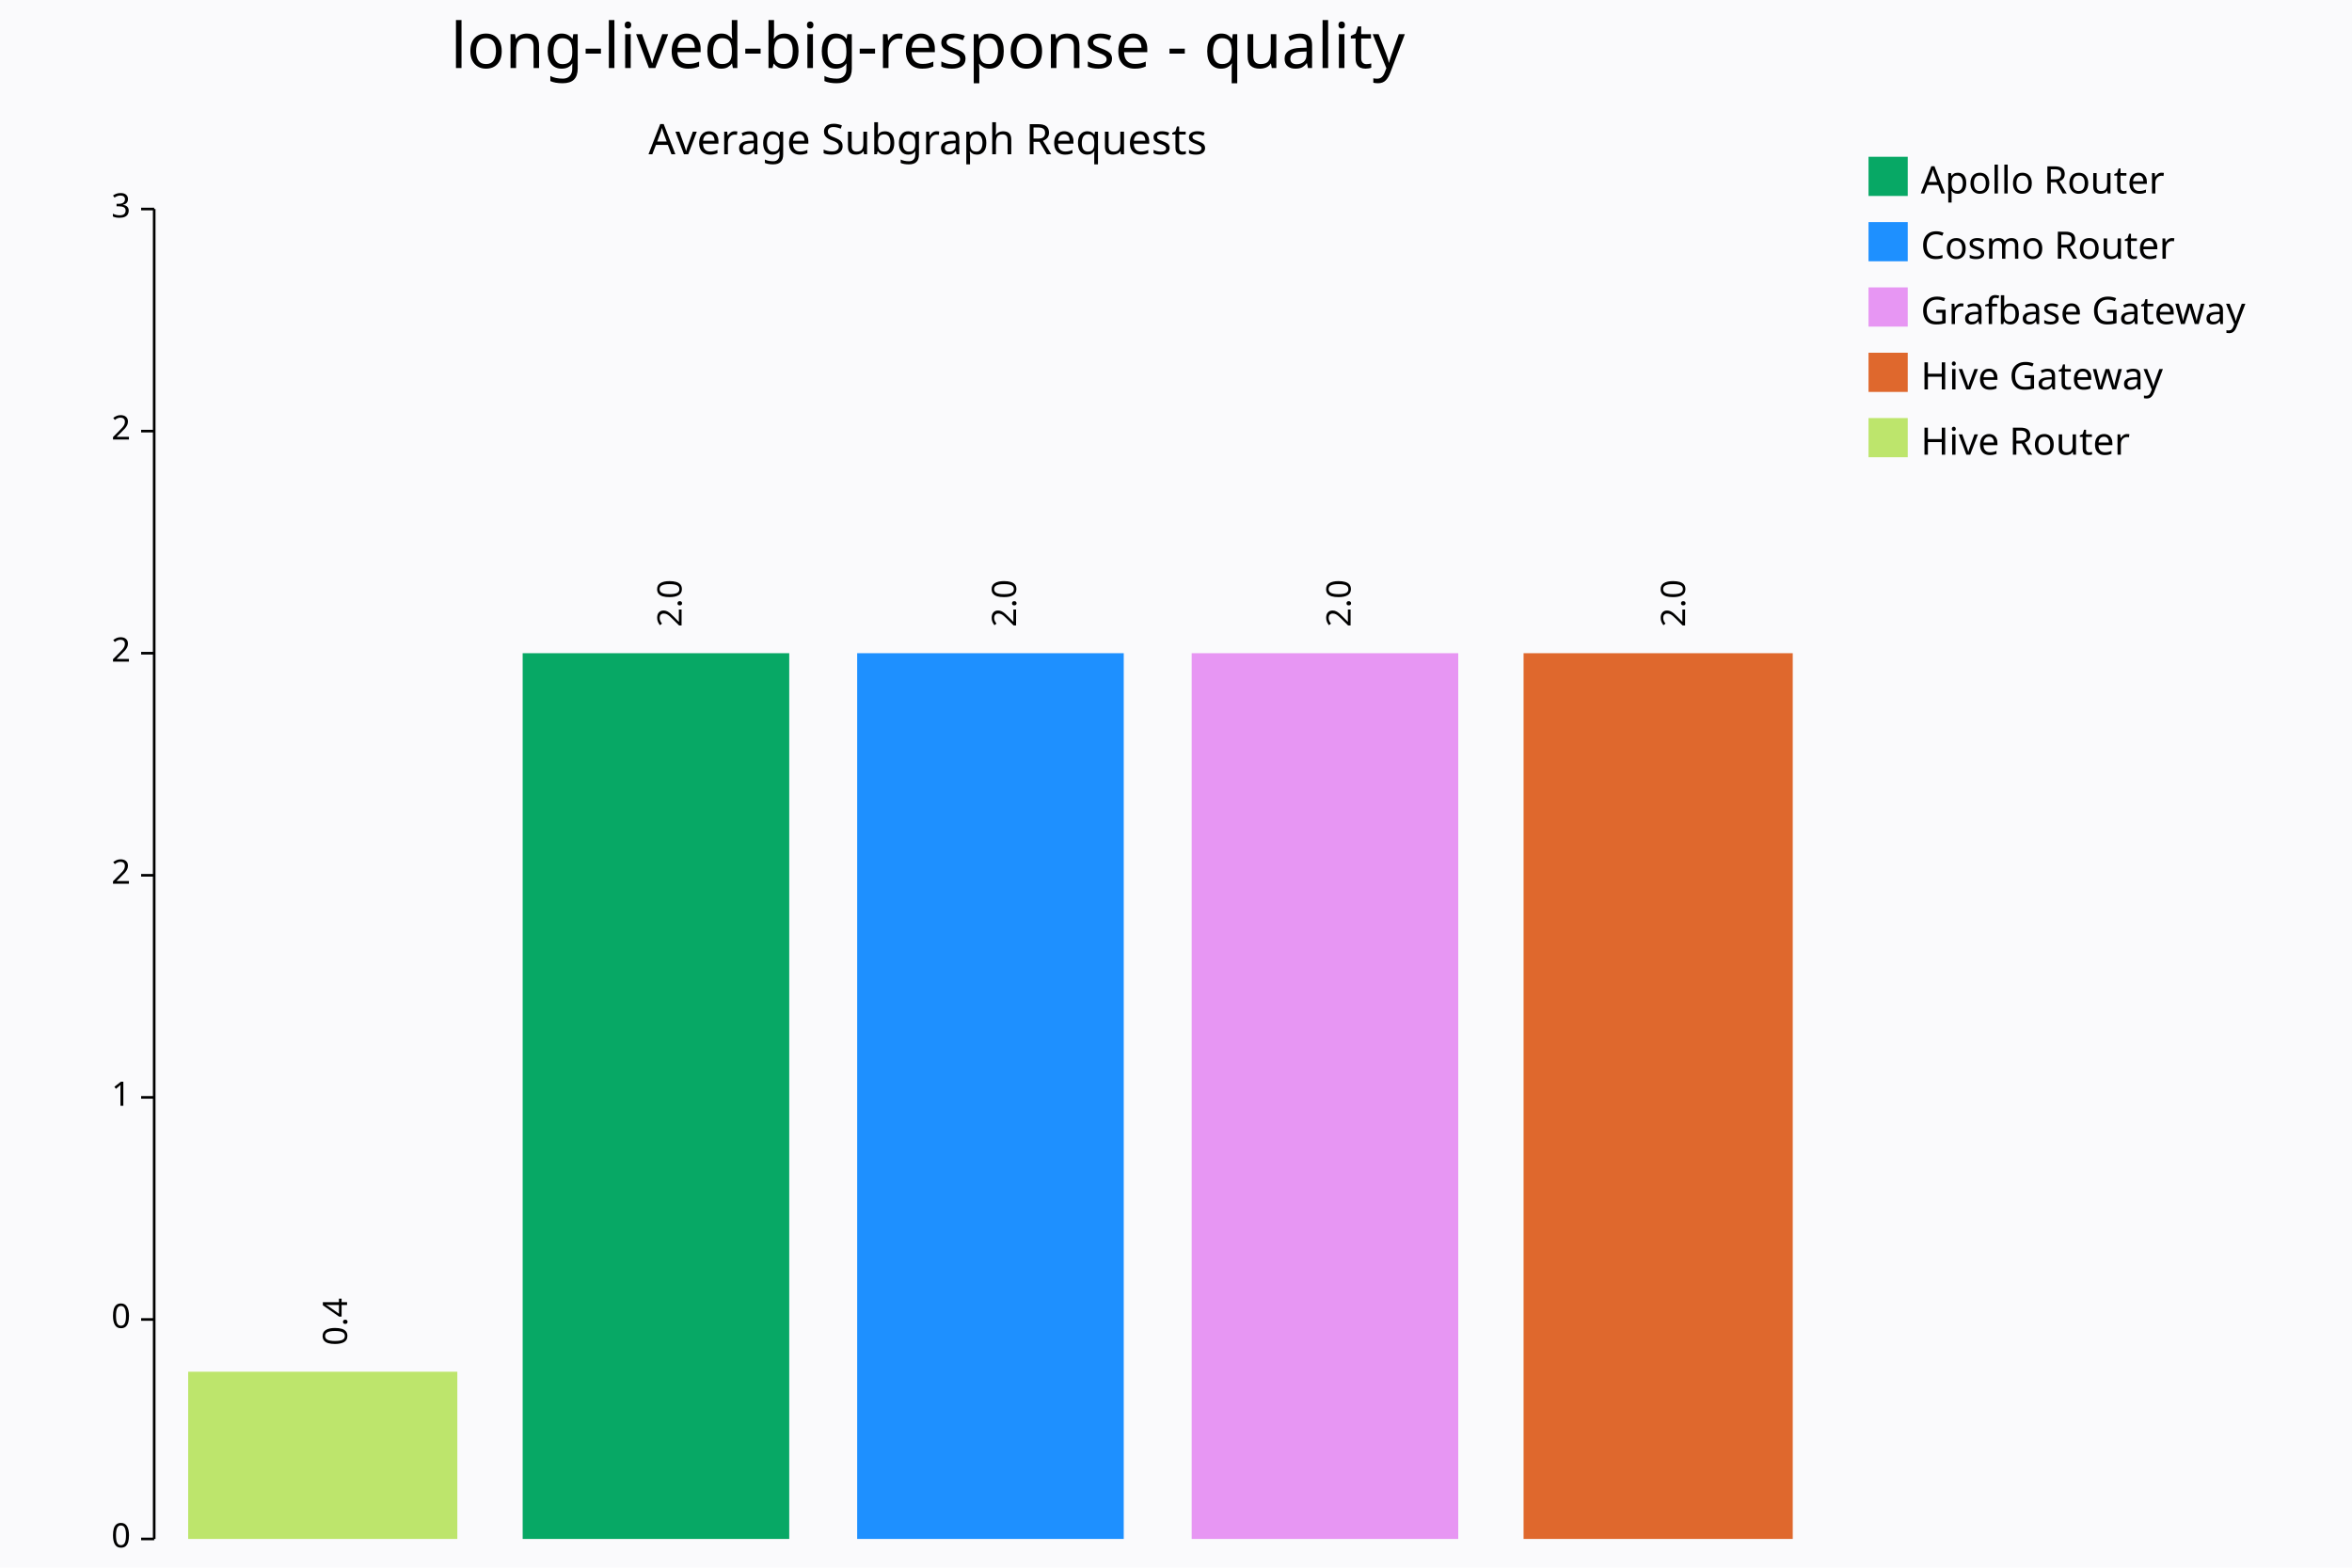
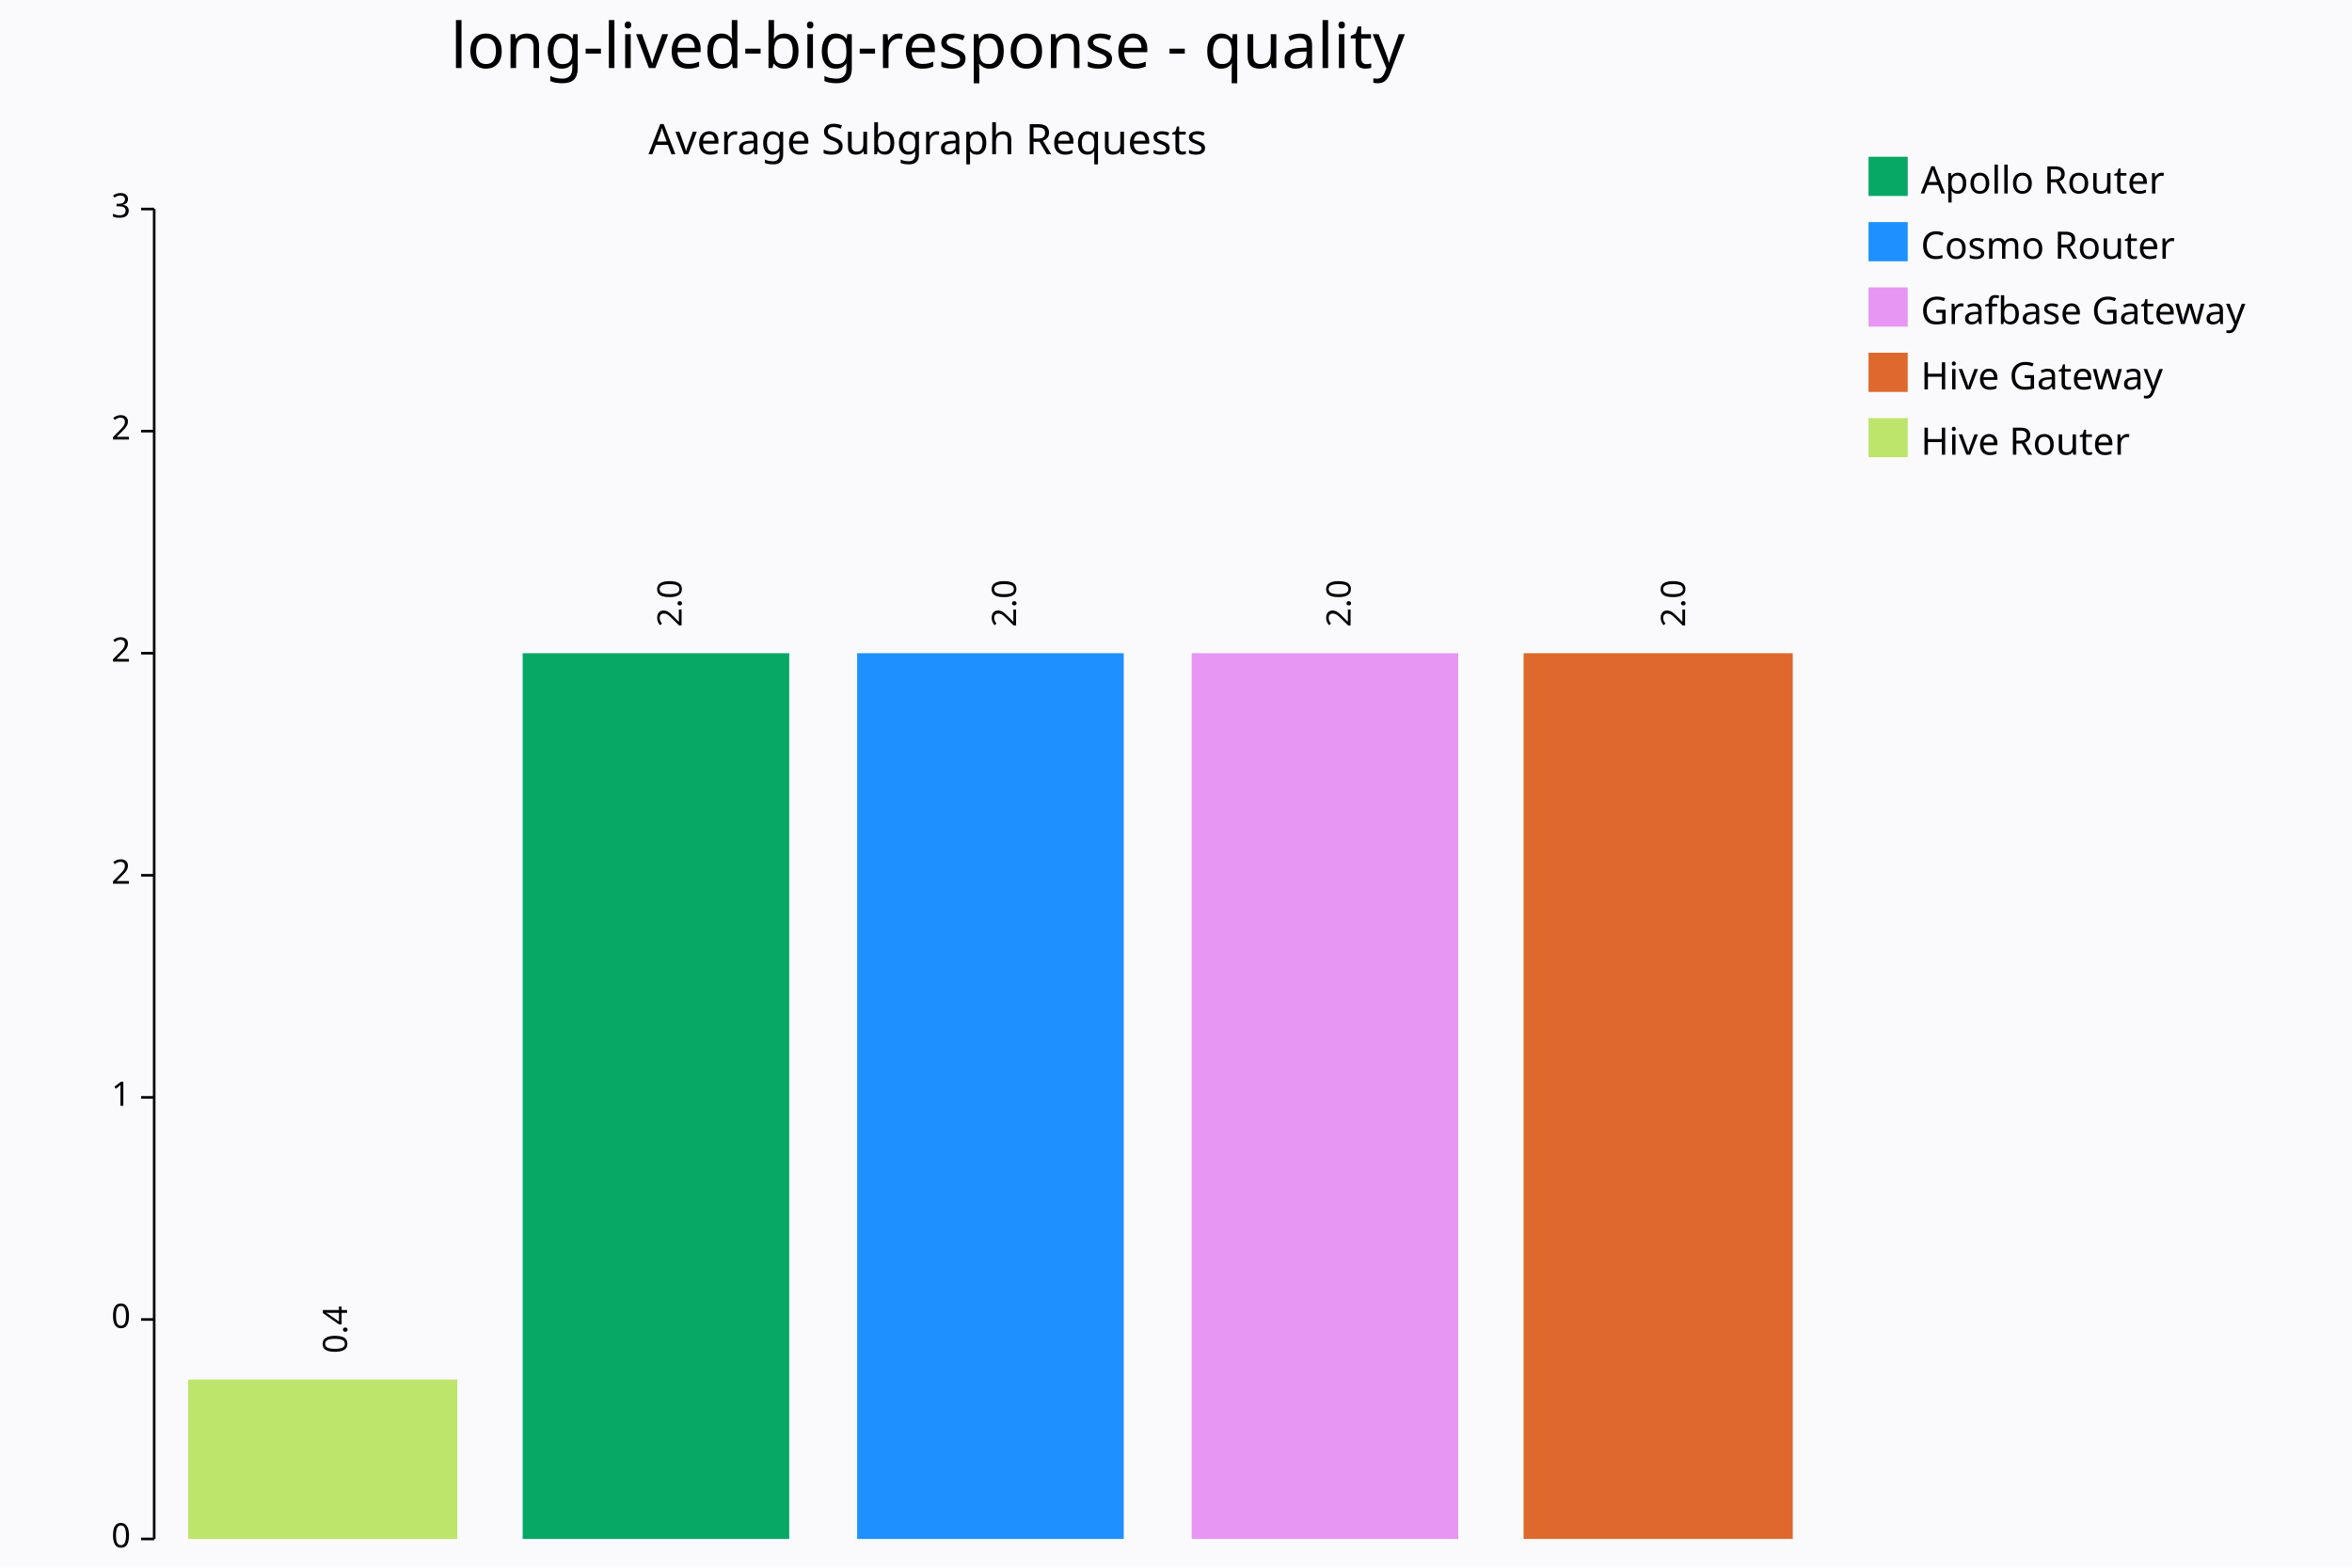
<svg xmlns="http://www.w3.org/2000/svg" width="900" height="600" viewBox="0 0 900 600">
  <rect x="0" y="0" width="900" height="600" opacity="1" fill="#FAFAFC" stroke="none" />
  <text x="355" y="20" dy="0.5ex" text-anchor="middle" font-family="sans-serif" font-size="24.194" opacity="1" fill="#000000">
long-lived-big-response - quality
</text>
  <text x="355" y="55" dy="0.5ex" text-anchor="middle" font-family="sans-serif" font-size="16.129" opacity="1" fill="#000000">
Average Subgraph Requests
</text>
  <polyline fill="none" opacity="1" stroke="#000000" stroke-width="1" points="59,80 59,589 " />
  <text x="50" y="589" dy="0.5ex" text-anchor="end" font-family="sans-serif" font-size="12.903" opacity="1" fill="#000000">
0
</text>
  <polyline fill="none" opacity="1" stroke="#000000" stroke-width="1" points="54,589 59,589 " />
  <text x="50" y="505" dy="0.5ex" text-anchor="end" font-family="sans-serif" font-size="12.903" opacity="1" fill="#000000">
0
</text>
  <polyline fill="none" opacity="1" stroke="#000000" stroke-width="1" points="54,505 59,505 " />
  <text x="50" y="420" dy="0.5ex" text-anchor="end" font-family="sans-serif" font-size="12.903" opacity="1" fill="#000000">
1
</text>
  <polyline fill="none" opacity="1" stroke="#000000" stroke-width="1" points="54,420 59,420 " />
  <text x="50" y="335" dy="0.5ex" text-anchor="end" font-family="sans-serif" font-size="12.903" opacity="1" fill="#000000">
2
</text>
  <polyline fill="none" opacity="1" stroke="#000000" stroke-width="1" points="54,335 59,335 " />
  <text x="50" y="250" dy="0.5ex" text-anchor="end" font-family="sans-serif" font-size="12.903" opacity="1" fill="#000000">
2
</text>
  <polyline fill="none" opacity="1" stroke="#000000" stroke-width="1" points="54,250 59,250 " />
  <text x="50" y="165" dy="0.5ex" text-anchor="end" font-family="sans-serif" font-size="12.903" opacity="1" fill="#000000">
2
</text>
  <polyline fill="none" opacity="1" stroke="#000000" stroke-width="1" points="54,165 59,165 " />
  <text x="50" y="80" dy="0.5ex" text-anchor="end" font-family="sans-serif" font-size="12.903" opacity="1" fill="#000000">
3
</text>
  <polyline fill="none" opacity="1" stroke="#000000" stroke-width="1" points="54,80 59,80 " />
-   <rect x="72" y="525" width="103" height="64" opacity="1" fill="#BDE56C" stroke="none" />
-   <text x="123" y="515" dy="0.76em" text-anchor="start" font-family="sans-serif" font-size="12.903" opacity="1" fill="#000000" transform="rotate(270, 123, 515)">
+   <rect x="72" y="528" width="103" height="61" opacity="1" fill="#BDE56C" stroke="none" />
+   <text x="123" y="518" dy="0.76em" text-anchor="start" font-family="sans-serif" font-size="12.903" opacity="1" fill="#000000" transform="rotate(270, 123, 518)">
0.4
</text>
  <rect x="200" y="250" width="102" height="339" opacity="1" fill="#07A865" stroke="none" />
  <text x="251" y="240" dy="0.76em" text-anchor="start" font-family="sans-serif" font-size="12.903" opacity="1" fill="#000000" transform="rotate(270, 251, 240)">
2.0
</text>
  <rect x="328" y="250" width="102" height="339" opacity="1" fill="#1E90FF" stroke="none" />
  <text x="379" y="240" dy="0.76em" text-anchor="start" font-family="sans-serif" font-size="12.903" opacity="1" fill="#000000" transform="rotate(270, 379, 240)">
2.0
</text>
  <rect x="456" y="250" width="102" height="339" opacity="1" fill="#E796F3" stroke="none" />
  <text x="507" y="240" dy="0.76em" text-anchor="start" font-family="sans-serif" font-size="12.903" opacity="1" fill="#000000" transform="rotate(270, 507, 240)">
2.0
</text>
  <rect x="583" y="250" width="103" height="339" opacity="1" fill="#DF682D" stroke="none" />
  <text x="635" y="240" dy="0.76em" text-anchor="start" font-family="sans-serif" font-size="12.903" opacity="1" fill="#000000" transform="rotate(270, 635, 240)">
2.0
</text>
  <rect x="715" y="60" width="15" height="15" opacity="1" fill="#07A865" stroke="none" />
  <text x="735" y="63" dy="0.76em" text-anchor="start" font-family="sans-serif" font-size="14.516" opacity="1" fill="#000000">
Apollo Router
</text>
  <rect x="715" y="85" width="15" height="15" opacity="1" fill="#1E90FF" stroke="none" />
  <text x="735" y="88" dy="0.76em" text-anchor="start" font-family="sans-serif" font-size="14.516" opacity="1" fill="#000000">
Cosmo Router
</text>
  <rect x="715" y="110" width="15" height="15" opacity="1" fill="#E796F3" stroke="none" />
  <text x="735" y="113" dy="0.76em" text-anchor="start" font-family="sans-serif" font-size="14.516" opacity="1" fill="#000000">
Grafbase Gateway
</text>
  <rect x="715" y="135" width="15" height="15" opacity="1" fill="#DF682D" stroke="none" />
  <text x="735" y="138" dy="0.76em" text-anchor="start" font-family="sans-serif" font-size="14.516" opacity="1" fill="#000000">
Hive Gateway
</text>
  <rect x="715" y="160" width="15" height="15" opacity="1" fill="#BDE56C" stroke="none" />
  <text x="735" y="163" dy="0.76em" text-anchor="start" font-family="sans-serif" font-size="14.516" opacity="1" fill="#000000">
Hive Router
</text>
</svg>
